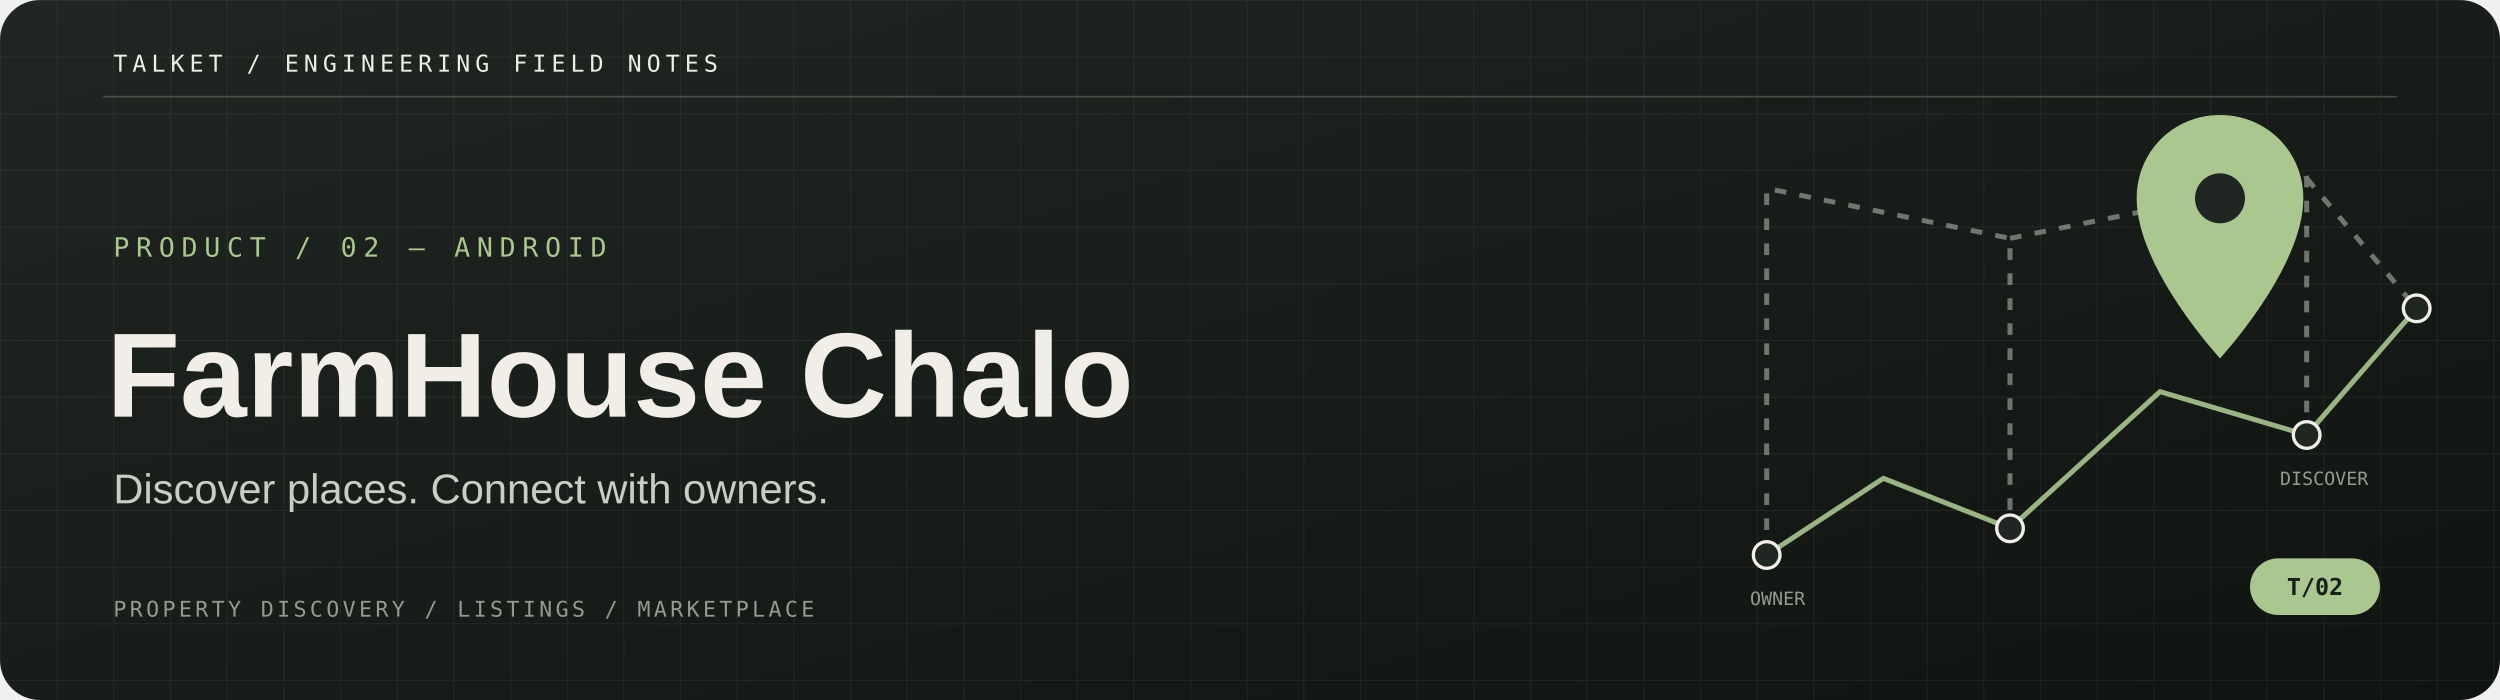
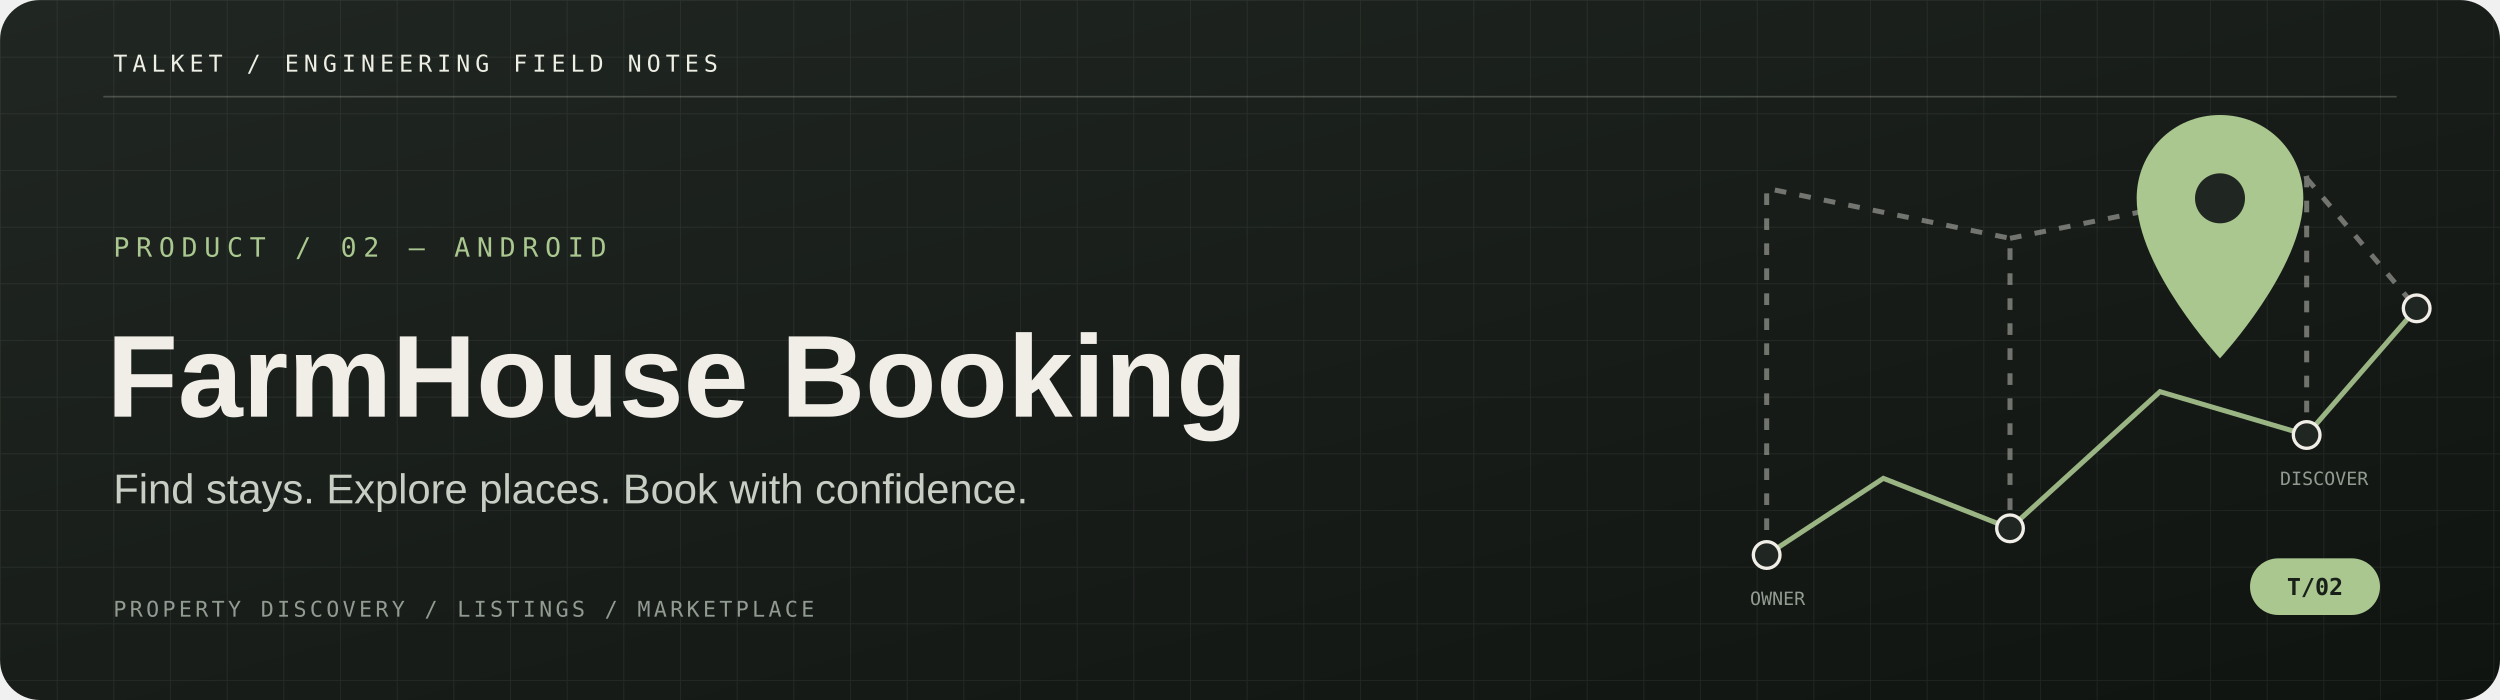
<svg xmlns="http://www.w3.org/2000/svg" width="1500" height="420" viewBox="0 0 1500 420" role="img" aria-labelledby="title desc">
  <defs>
    <pattern id="grid" width="34" height="34" patternUnits="userSpaceOnUse">
      <path d="M34 0H0V34" fill="none" stroke="#FFFFFF" stroke-opacity=".07" />
    </pattern>
    <linearGradient id="bg" x1="0" y1="0" x2="1" y2="1">
      <stop stop-color="#202621" />
      <stop offset="1" stop-color="#101411" />
    </linearGradient>
  </defs>
  <rect width="1500" height="420" rx="24" fill="url(#bg)" />
  <rect width="1500" height="420" rx="24" fill="url(#grid)" />
  <path d="M62 58H1438" stroke="#EDEEE4" stroke-opacity=".22" />
  <text x="68" y="43" fill="#EDEEE4" font-family="monospace" font-size="14" letter-spacing="3">TALKET / ENGINEERING FIELD NOTES</text>
  <text x="68" y="154" fill="#A9C78F" font-family="monospace" font-size="16" letter-spacing="4">PRODUCT / 02   —   ANDROID</text>
-   <text x="64" y="250" fill="#F1EEE7" font-family="Arial, Helvetica, sans-serif" font-size="72" font-weight="700">FarmHouse Chalo</text>
-   <text x="68" y="302" fill="#C8CEC4" font-family="Arial, Helvetica, sans-serif" font-size="25">Discover places. Connect with owners.</text>
+   <text x="64" y="250" fill="#F1EEE7" font-family="Arial, Helvetica, sans-serif" font-size="70" font-weight="700">FarmHouse Booking</text>
+   <text x="68" y="302" fill="#C8CEC4" font-family="Arial, Helvetica, sans-serif" font-size="25">Find stays. Explore places. Book with confidence.</text>
  <text x="68" y="370" fill="#929B91" font-family="monospace" font-size="13" letter-spacing="2">PROPERTY DISCOVERY  /  LISTINGS  /  MARKETPLACE</text>
  <g transform="translate(1060 73)" fill="none" stroke="#A9C78F" stroke-width="3">
    <path d="M0 260L70 214L146 244L236 162L324 188L390 112" stroke-opacity=".9" />
    <path d="M0 260L0 40L146 70L146 244M146 70L324 34L324 188M324 34L390 112" stroke="#F1EEE7" stroke-opacity=".42" stroke-dasharray="7 8" />
    <path d="M222 46c0-28 22-50 50-50s50 22 50 50c0 42-50 96-50 96s-50-54-50-96Z" fill="#A9C78F" stroke="none" />
    <circle cx="272" cy="46" r="15" fill="#202621" stroke="none" />
    <g fill="#202621" stroke="#F1EEE7" stroke-width="2">
      <circle cx="0" cy="260" r="8" />
      <circle cx="146" cy="244" r="8" />
      <circle cx="324" cy="188" r="8" />
      <circle cx="390" cy="112" r="8" />
    </g>
    <text x="-10" y="290" fill="#929B91" stroke="none" font-family="monospace" font-size="11">OWNER</text>
    <text x="308" y="218" fill="#929B91" stroke="none" font-family="monospace" font-size="11">DISCOVER</text>
  </g>
  <rect x="1350" y="335" width="78" height="34" rx="17" fill="#A9C78F" />
  <text x="1389" y="357" fill="#182019" text-anchor="middle" font-family="monospace" font-size="14" font-weight="700">T/02</text>
</svg>
